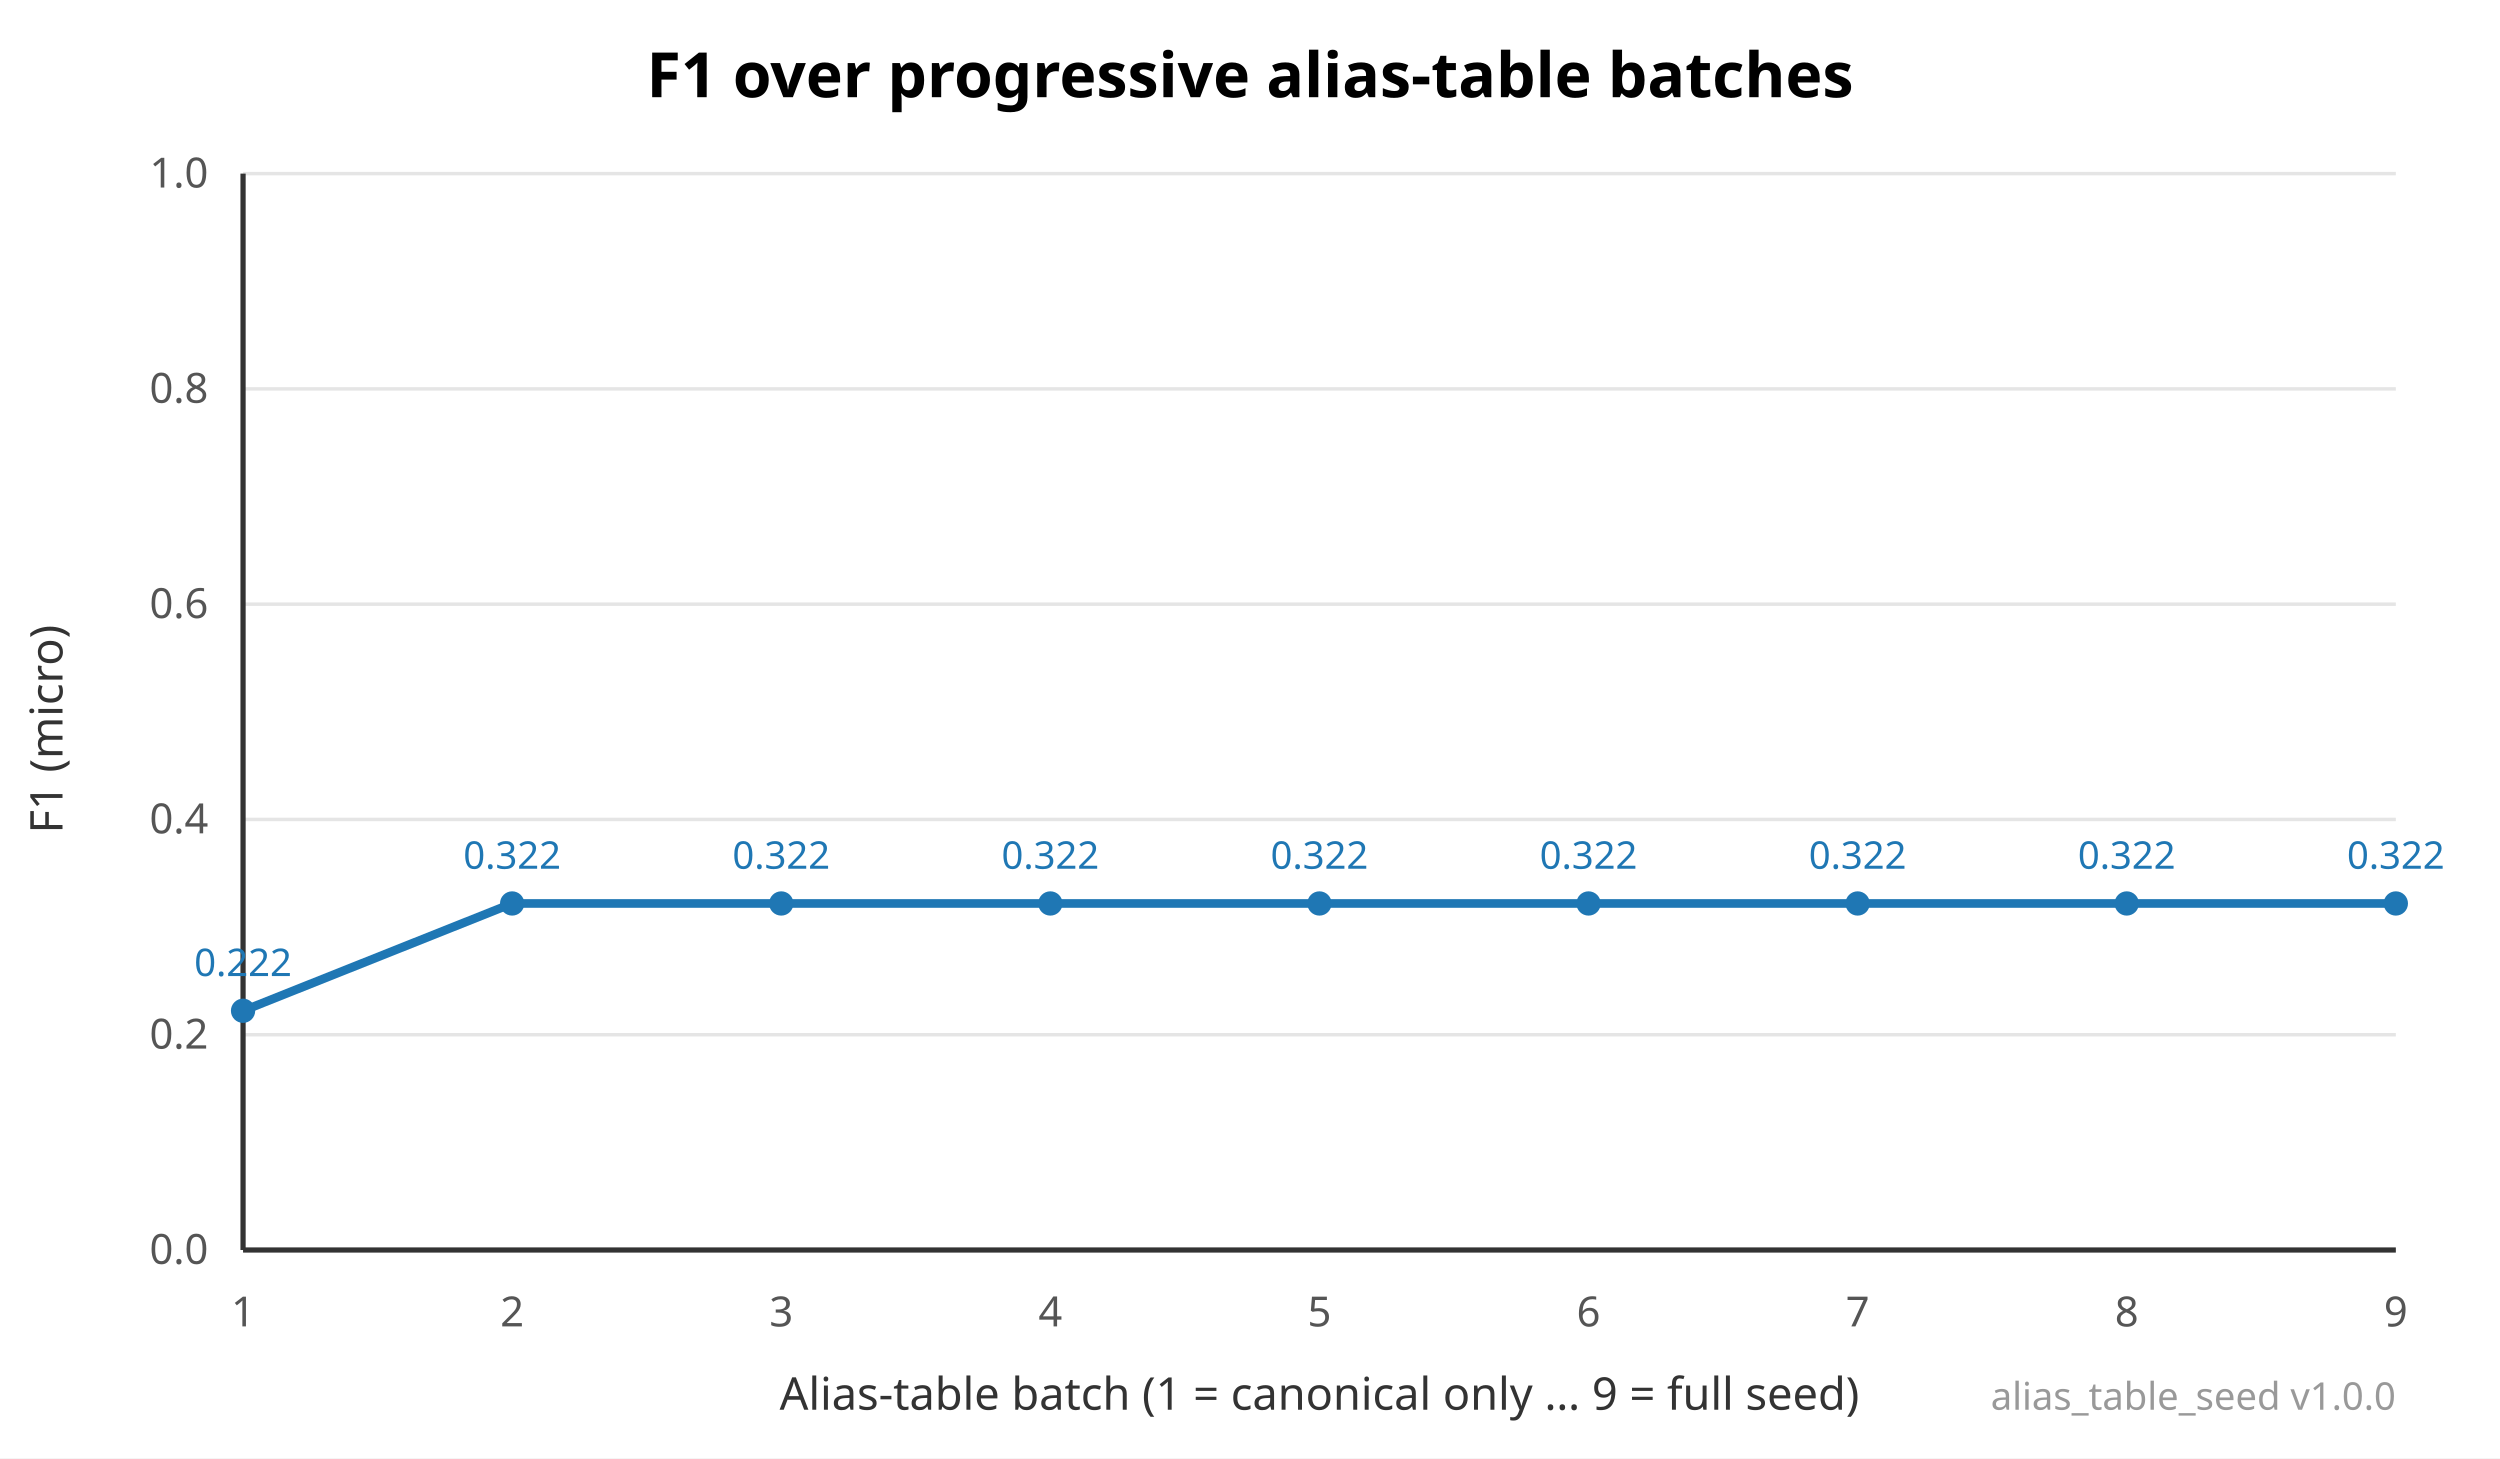
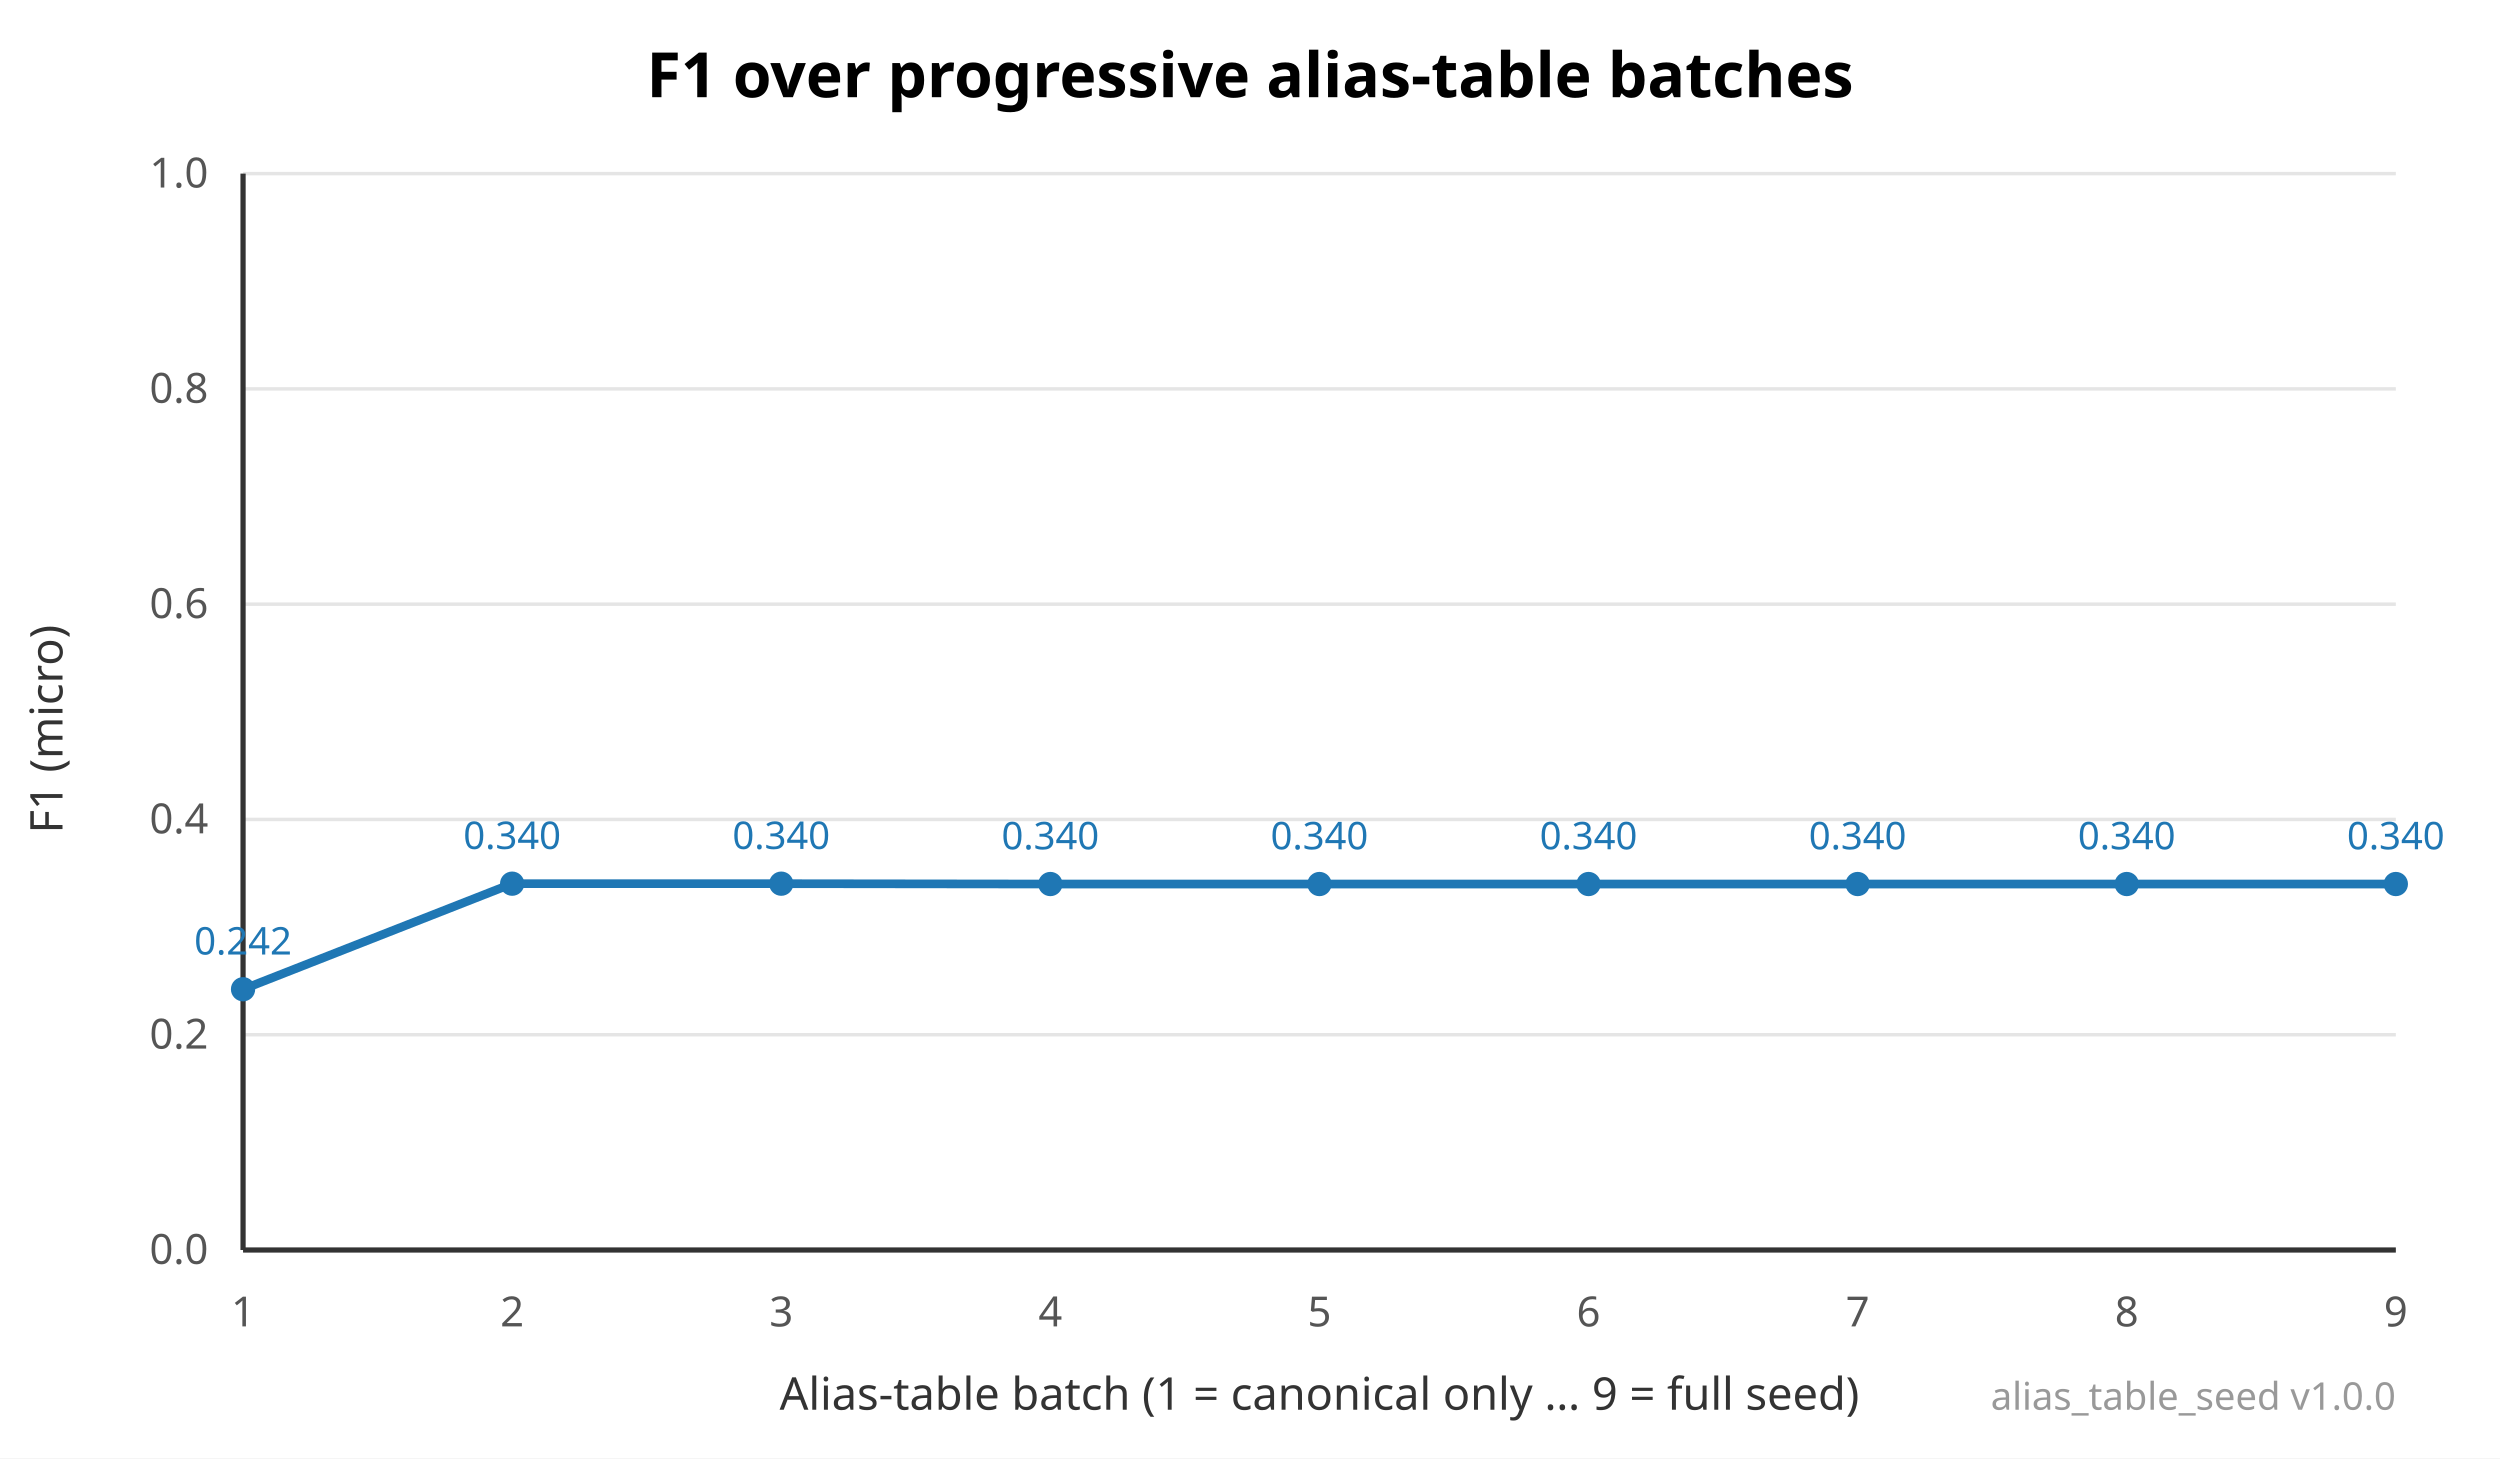
<svg xmlns="http://www.w3.org/2000/svg" width="720" height="420" viewBox="0 0 720 420" font-family="sans-serif">
  <rect width="720" height="420" fill="#ffffff" />
  <text x="360.0" y="28" text-anchor="middle" font-size="18" font-weight="bold">F1 over progressive alias-table batches</text>
  <line x1="70" y1="360.0" x2="690" y2="360.0" stroke="#e5e5e5" stroke-width="1" />
  <text x="60" y="364.0" text-anchor="end" font-size="12" fill="#555">0.0</text>
  <line x1="70" y1="298.0" x2="690" y2="298.0" stroke="#e5e5e5" stroke-width="1" />
  <text x="60" y="302.0" text-anchor="end" font-size="12" fill="#555">0.2</text>
  <line x1="70" y1="236.0" x2="690" y2="236.0" stroke="#e5e5e5" stroke-width="1" />
  <text x="60" y="240.0" text-anchor="end" font-size="12" fill="#555">0.4</text>
  <line x1="70" y1="174.0" x2="690" y2="174.0" stroke="#e5e5e5" stroke-width="1" />
  <text x="60" y="178.0" text-anchor="end" font-size="12" fill="#555">0.6</text>
  <line x1="70" y1="112.0" x2="690" y2="112.0" stroke="#e5e5e5" stroke-width="1" />
  <text x="60" y="116.0" text-anchor="end" font-size="12" fill="#555">0.8</text>
  <line x1="70" y1="50.0" x2="690" y2="50.0" stroke="#e5e5e5" stroke-width="1" />
  <text x="60" y="54.0" text-anchor="end" font-size="12" fill="#555">1.0</text>
  <line x1="70" y1="50" x2="70" y2="360" stroke="#333" stroke-width="1.5" />
  <line x1="70" y1="360" x2="690" y2="360" stroke="#333" stroke-width="1.5" />
  <text x="70.0" y="382" text-anchor="middle" font-size="12" fill="#555">1</text>
  <text x="147.5" y="382" text-anchor="middle" font-size="12" fill="#555">2</text>
  <text x="225.0" y="382" text-anchor="middle" font-size="12" fill="#555">3</text>
  <text x="302.5" y="382" text-anchor="middle" font-size="12" fill="#555">4</text>
  <text x="380.0" y="382" text-anchor="middle" font-size="12" fill="#555">5</text>
  <text x="457.5" y="382" text-anchor="middle" font-size="12" fill="#555">6</text>
  <text x="535.0" y="382" text-anchor="middle" font-size="12" fill="#555">7</text>
  <text x="612.5" y="382" text-anchor="middle" font-size="12" fill="#555">8</text>
  <text x="690.0" y="382" text-anchor="middle" font-size="12" fill="#555">9</text>
  <text x="380.0" y="406" text-anchor="middle" font-size="13" fill="#333">Alias-table batch (1 = canonical only … 9 = full seed)</text>
  <text x="18" y="210.0" text-anchor="middle" font-size="13" fill="#333" transform="rotate(-90 18 210.0)">F1 (micro)</text>
-   <polyline points="70.0,291.1 147.5,260.2 225.0,260.2 302.5,260.2 380.0,260.2 457.5,260.2 535.0,260.2 612.5,260.2 690.0,260.2" fill="none" stroke="#1f77b4" stroke-width="2.5" />
-   <circle cx="70.0" cy="291.1" r="3.5" fill="#1f77b4" />
-   <text x="70.0" y="281.1" text-anchor="middle" font-size="11" fill="#1f77b4">0.222</text>
-   <circle cx="147.5" cy="260.2" r="3.5" fill="#1f77b4" />
-   <text x="147.5" y="250.2" text-anchor="middle" font-size="11" fill="#1f77b4">0.322</text>
-   <circle cx="225.0" cy="260.2" r="3.5" fill="#1f77b4" />
-   <text x="225.0" y="250.2" text-anchor="middle" font-size="11" fill="#1f77b4">0.322</text>
-   <circle cx="302.5" cy="260.2" r="3.5" fill="#1f77b4" />
-   <text x="302.5" y="250.2" text-anchor="middle" font-size="11" fill="#1f77b4">0.322</text>
-   <circle cx="380.0" cy="260.2" r="3.5" fill="#1f77b4" />
-   <text x="380.0" y="250.2" text-anchor="middle" font-size="11" fill="#1f77b4">0.322</text>
-   <circle cx="457.5" cy="260.2" r="3.5" fill="#1f77b4" />
-   <text x="457.5" y="250.2" text-anchor="middle" font-size="11" fill="#1f77b4">0.322</text>
-   <circle cx="535.0" cy="260.2" r="3.5" fill="#1f77b4" />
-   <text x="535.0" y="250.2" text-anchor="middle" font-size="11" fill="#1f77b4">0.322</text>
-   <circle cx="612.5" cy="260.2" r="3.5" fill="#1f77b4" />
-   <text x="612.5" y="250.2" text-anchor="middle" font-size="11" fill="#1f77b4">0.322</text>
-   <circle cx="690.0" cy="260.2" r="3.5" fill="#1f77b4" />
-   <text x="690.0" y="250.2" text-anchor="middle" font-size="11" fill="#1f77b4">0.322</text>
+   <polyline points="70.0,284.9 147.5,254.5 225.0,254.5 302.5,254.6 380.0,254.6 457.5,254.6 535.0,254.6 612.5,254.6 690.0,254.6" fill="none" stroke="#1f77b4" stroke-width="2.5" />
+   <circle cx="70.0" cy="284.9" r="3.5" fill="#1f77b4" />
+   <text x="70.0" y="274.9" text-anchor="middle" font-size="11" fill="#1f77b4">0.242</text>
+   <circle cx="147.5" cy="254.5" r="3.5" fill="#1f77b4" />
+   <text x="147.5" y="244.5" text-anchor="middle" font-size="11" fill="#1f77b4">0.340</text>
+   <circle cx="225.0" cy="254.5" r="3.5" fill="#1f77b4" />
+   <text x="225.0" y="244.5" text-anchor="middle" font-size="11" fill="#1f77b4">0.340</text>
+   <circle cx="302.5" cy="254.6" r="3.5" fill="#1f77b4" />
+   <text x="302.5" y="244.6" text-anchor="middle" font-size="11" fill="#1f77b4">0.340</text>
+   <circle cx="380.0" cy="254.6" r="3.5" fill="#1f77b4" />
+   <text x="380.0" y="244.6" text-anchor="middle" font-size="11" fill="#1f77b4">0.340</text>
+   <circle cx="457.5" cy="254.6" r="3.5" fill="#1f77b4" />
+   <text x="457.5" y="244.6" text-anchor="middle" font-size="11" fill="#1f77b4">0.340</text>
+   <circle cx="535.0" cy="254.6" r="3.5" fill="#1f77b4" />
+   <text x="535.0" y="244.6" text-anchor="middle" font-size="11" fill="#1f77b4">0.340</text>
+   <circle cx="612.5" cy="254.6" r="3.5" fill="#1f77b4" />
+   <text x="612.5" y="244.6" text-anchor="middle" font-size="11" fill="#1f77b4">0.340</text>
+   <circle cx="690.0" cy="254.6" r="3.5" fill="#1f77b4" />
+   <text x="690.0" y="244.6" text-anchor="middle" font-size="11" fill="#1f77b4">0.340</text>
  <text x="690" y="406" text-anchor="end" font-size="11" fill="#999">alias_table_seed v1.0.0</text>
</svg>
